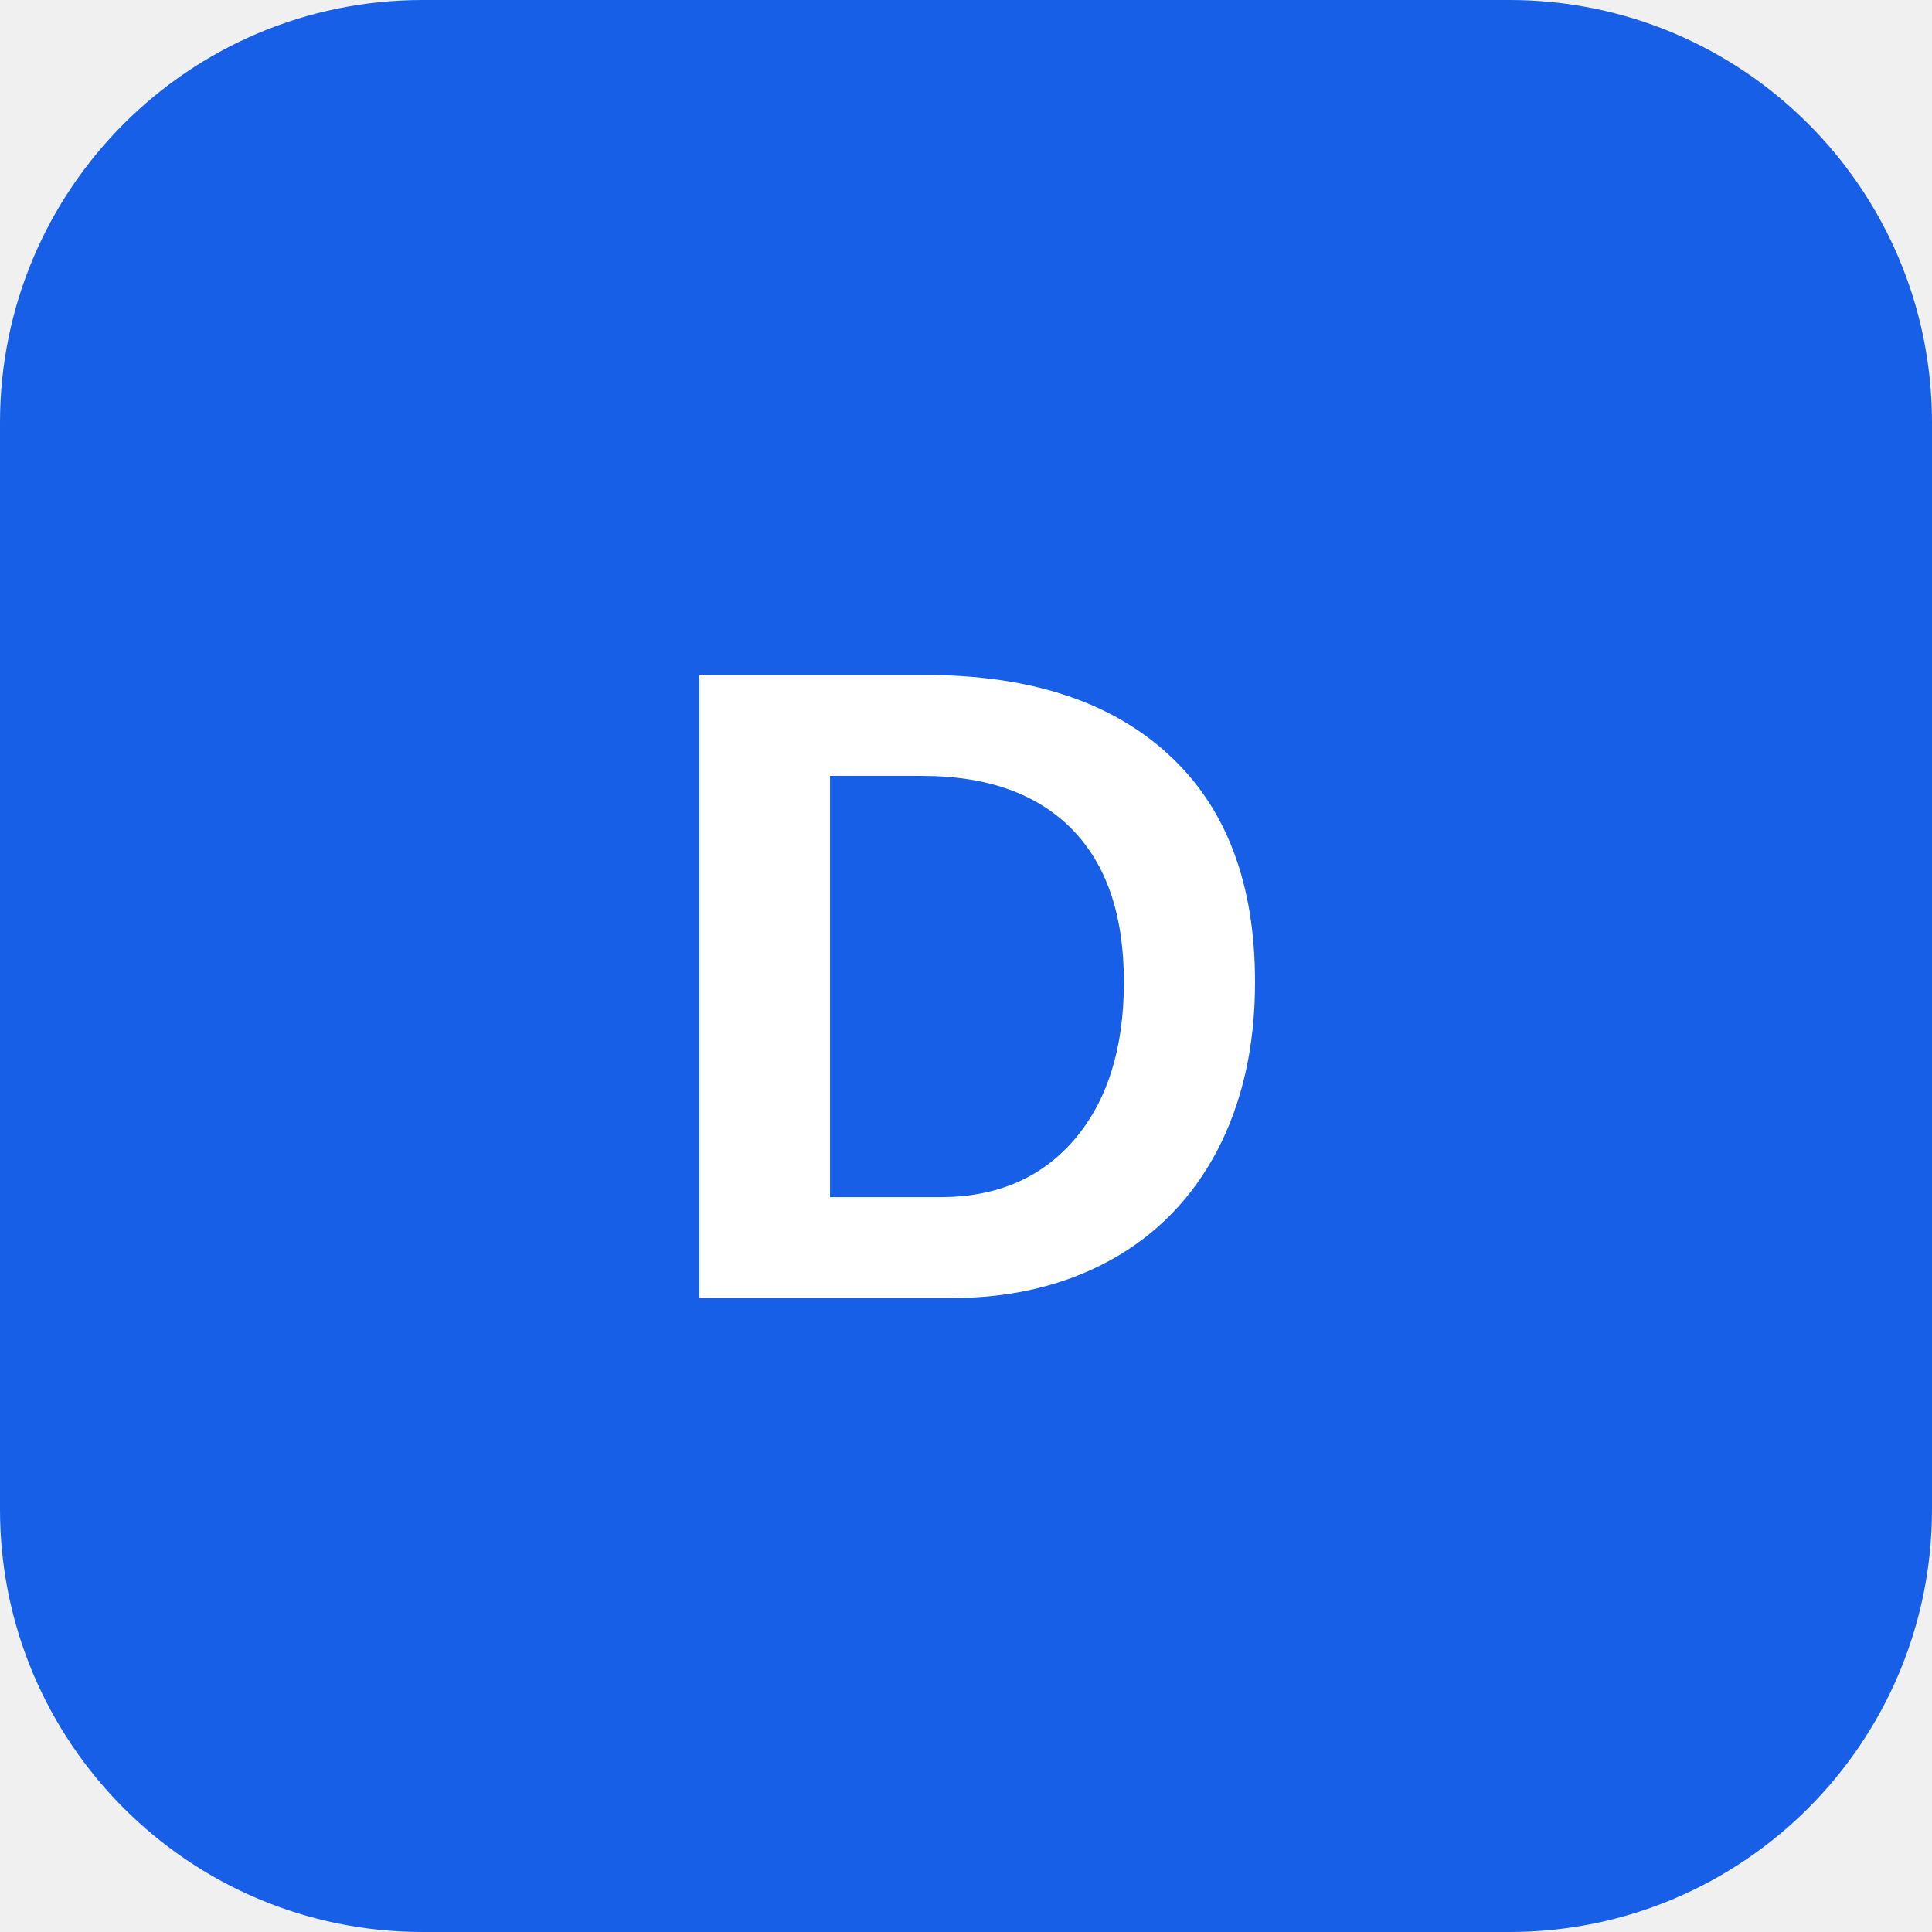
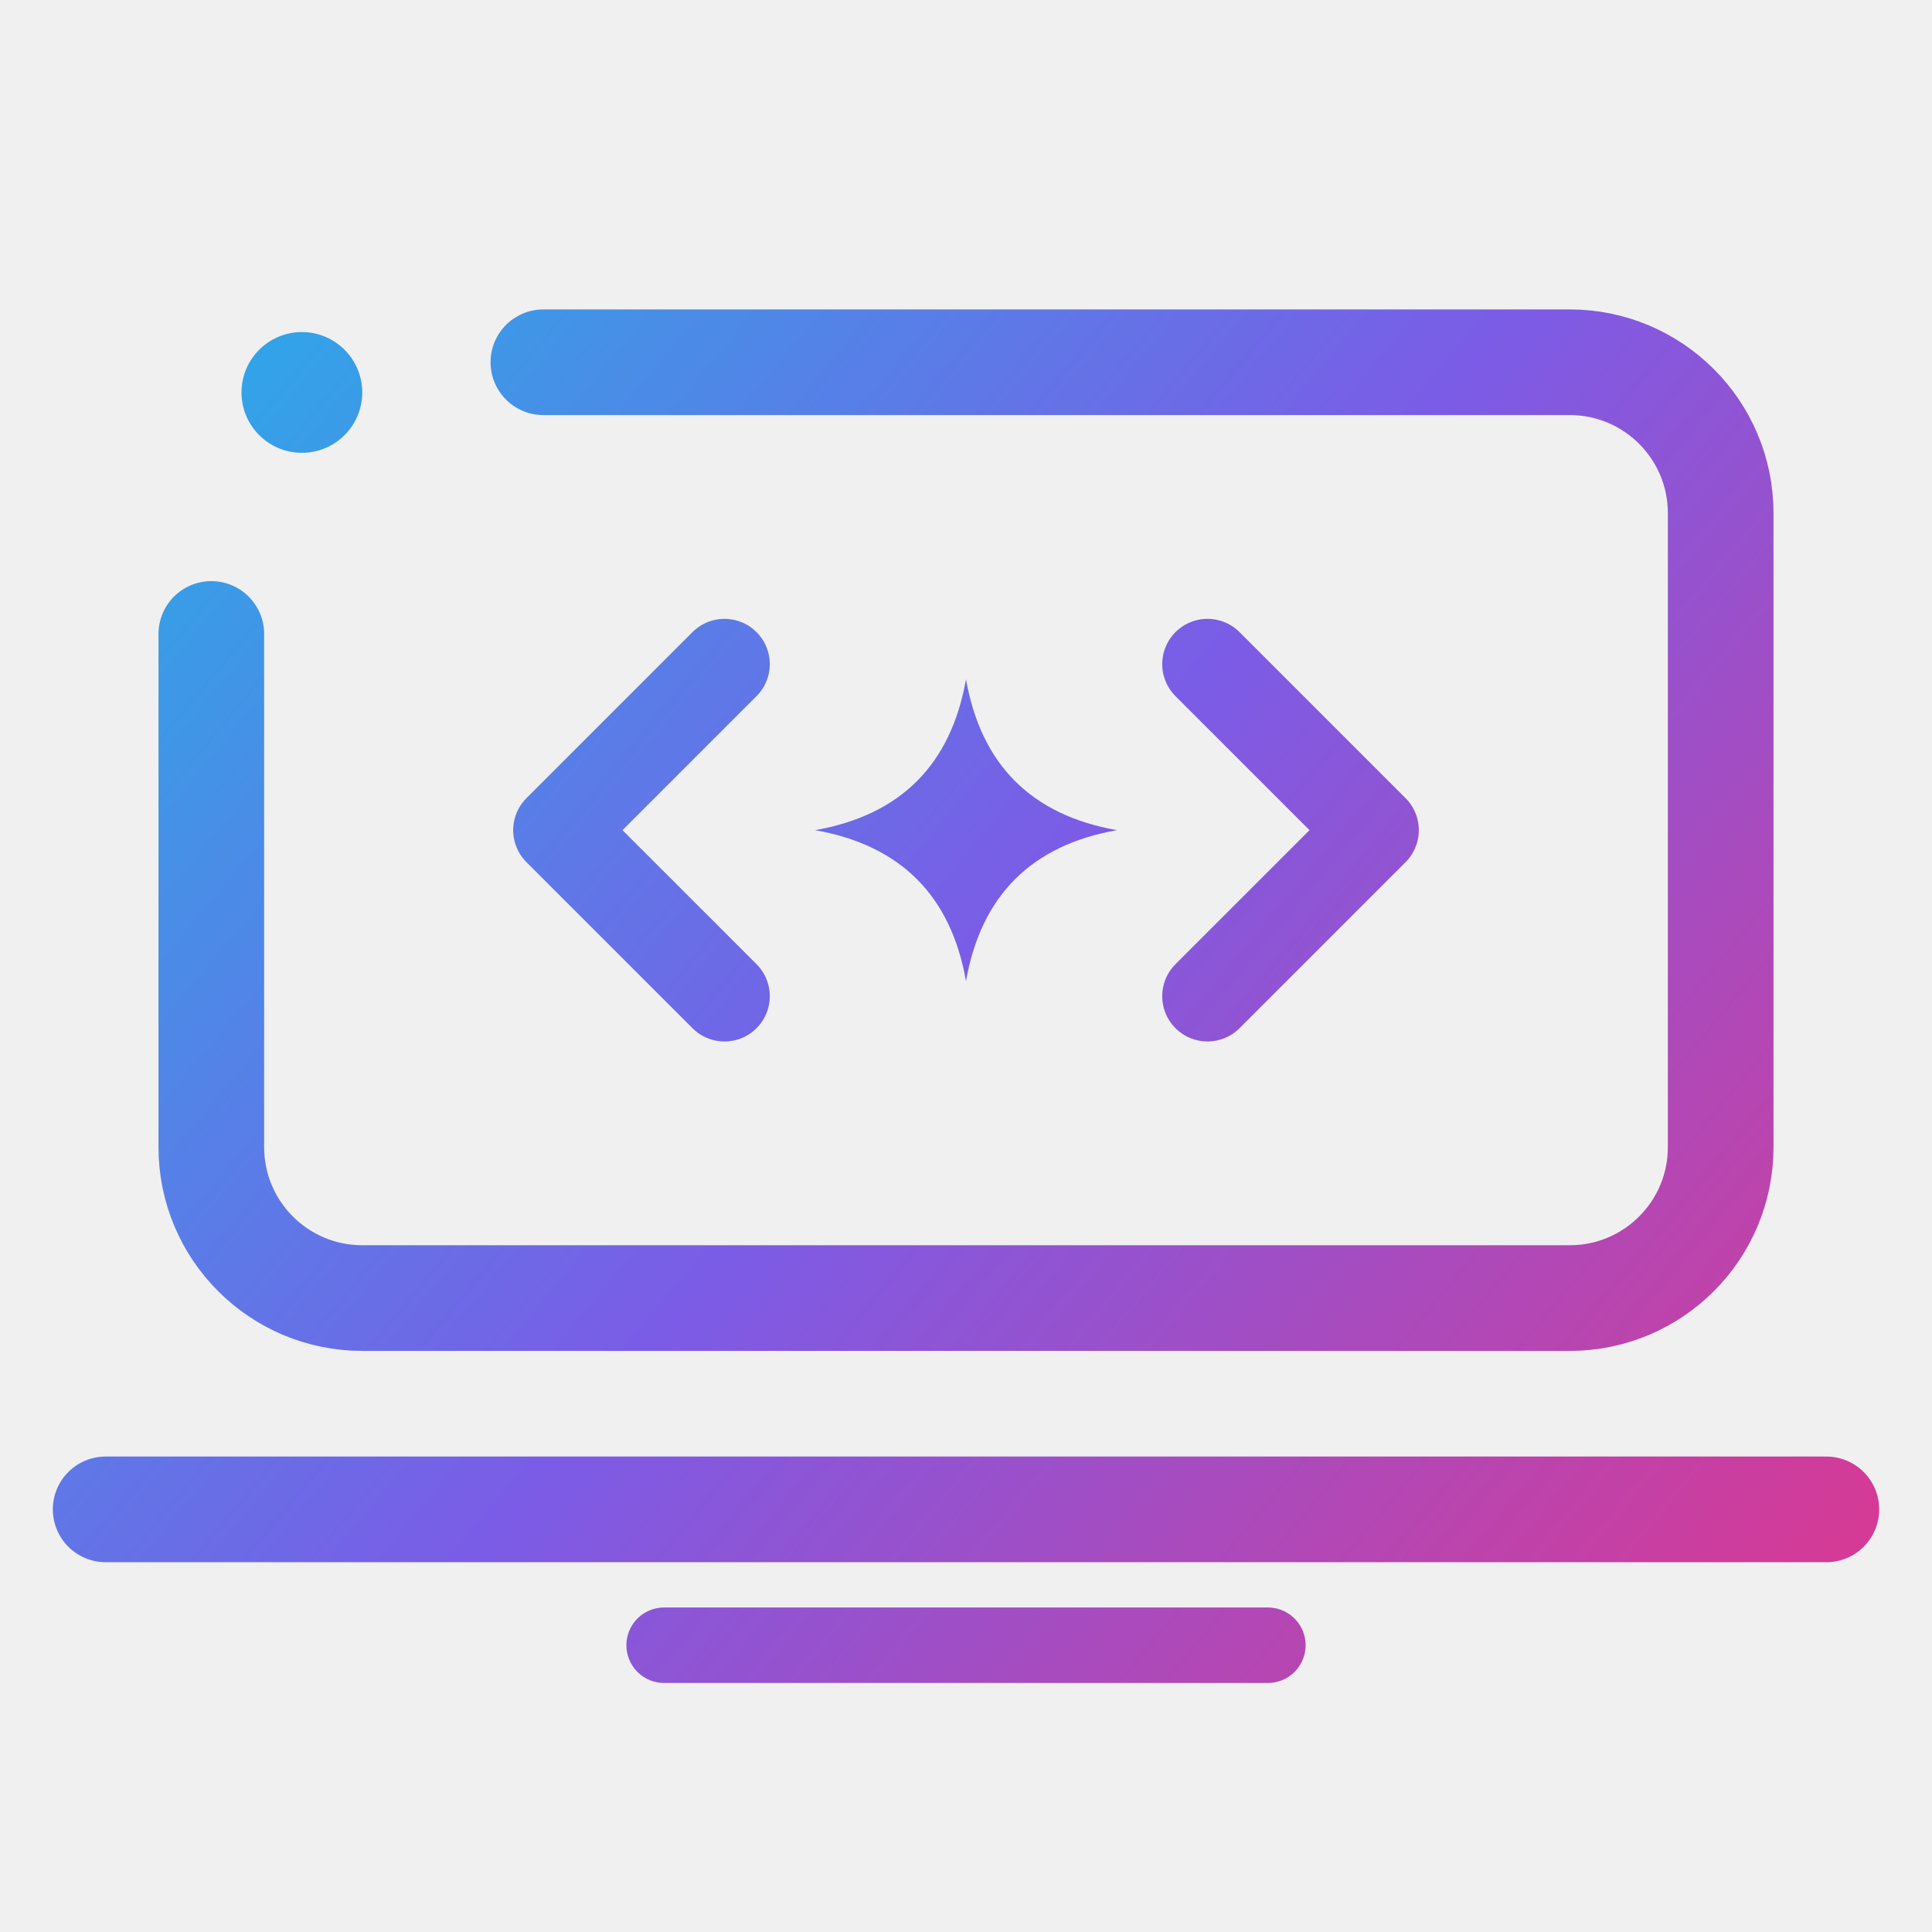
- <svg xmlns="http://www.w3.org/2000/svg" viewBox="0 0 64 64">
-   <rect width="64" height="64" rx="14" fill="#165fe6" />
-   <text x="32" y="43" font-family="Arial, sans-serif" font-size="30" font-weight="700" fill="#fff" text-anchor="middle">D</text>
+ <svg xmlns="http://www.w3.org/2000/svg" viewBox="-4 -14 128 128">
+   <defs>
+     <linearGradient id="gi" gradientUnits="userSpaceOnUse" x1="0" y1="0" x2="120" y2="100">
+       <stop offset="0" stop-color="#1FB6E8" />
+       <stop offset=".5" stop-color="#7B5CE6" />
+       <stop offset="1" stop-color="#E0368C" />
+     </linearGradient>
+   </defs>
+   <path d="M32 10H100A10 10 0 0 1 110 20V62A10 10 0 0 1 100 72H20A10 10 0 0 1 10 62V28" stroke="url(#gi)" stroke-width="7" stroke-linecap="round" stroke-linejoin="round" fill="none" />
+   <circle cx="16" cy="12" r="4" fill="url(#gi)" />
+   <path d="M44 30L33 41L44 52M76 30L87 41L76 52" stroke="url(#gi)" stroke-width="6" stroke-linecap="round" stroke-linejoin="round" fill="none" />
+   <path d="M60 31Q61.5 39.5 70 41Q61.5 42.5 60 51Q58.5 42.5 50 41Q58.5 39.5 60 31Z" fill="url(#gi)" />
+   <path d="M3 86H117" stroke="url(#gi)" stroke-width="7" stroke-linecap="round" stroke-linejoin="round" fill="none" />
+   <path d="M40 95H80" stroke="url(#gi)" stroke-width="5" stroke-linecap="round" stroke-linejoin="round" fill="none" />
</svg>
